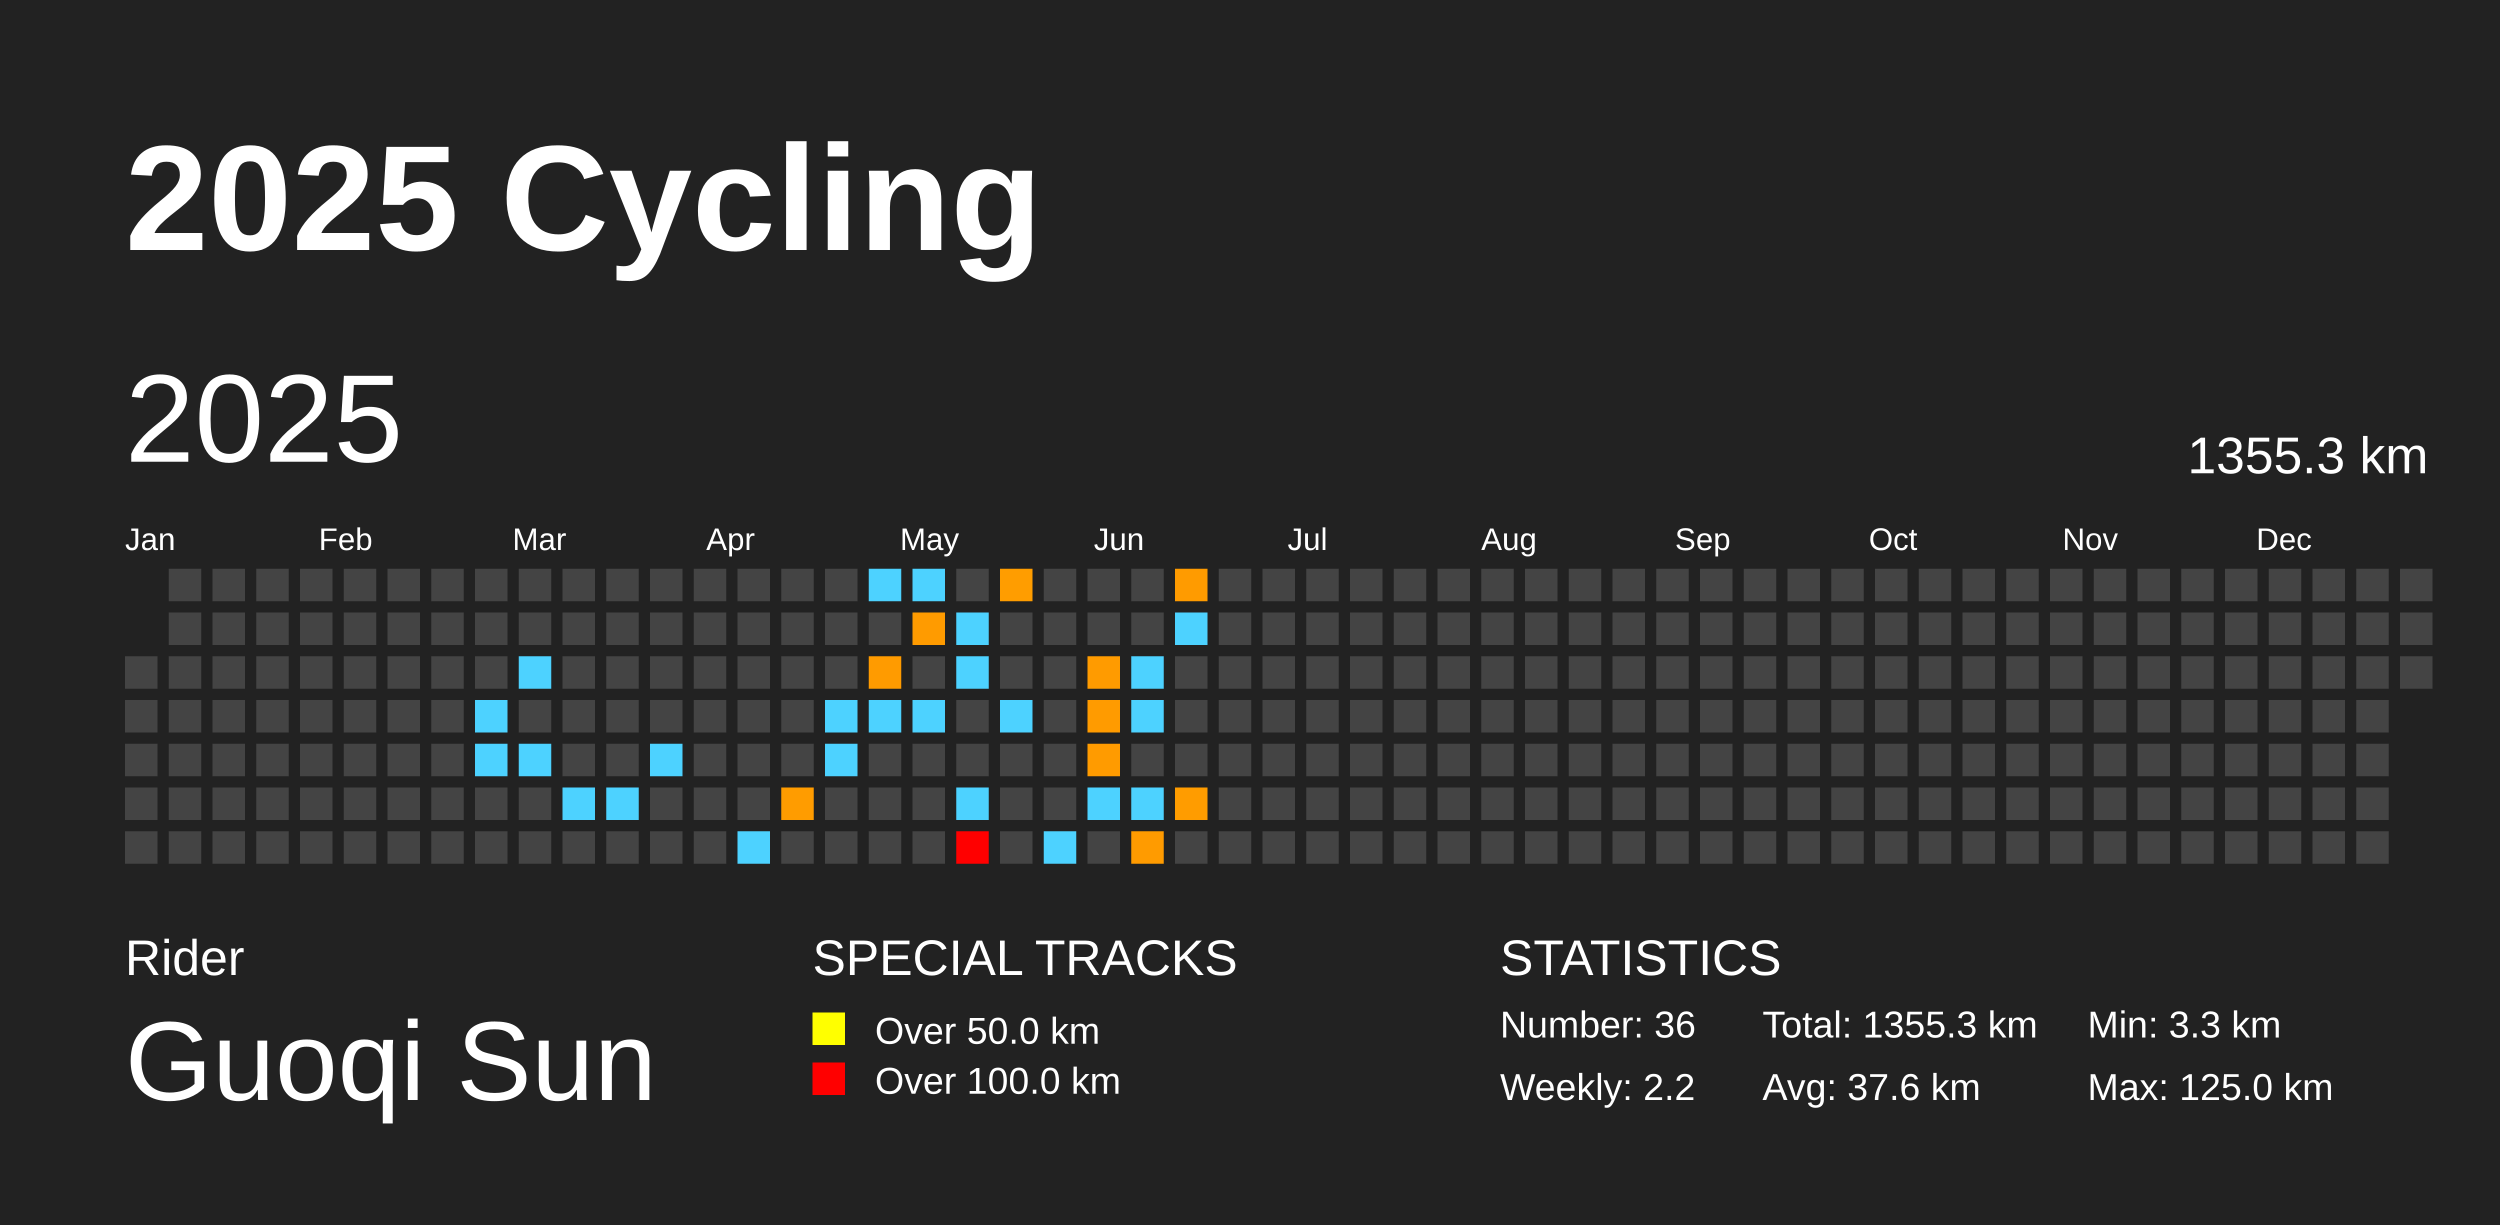
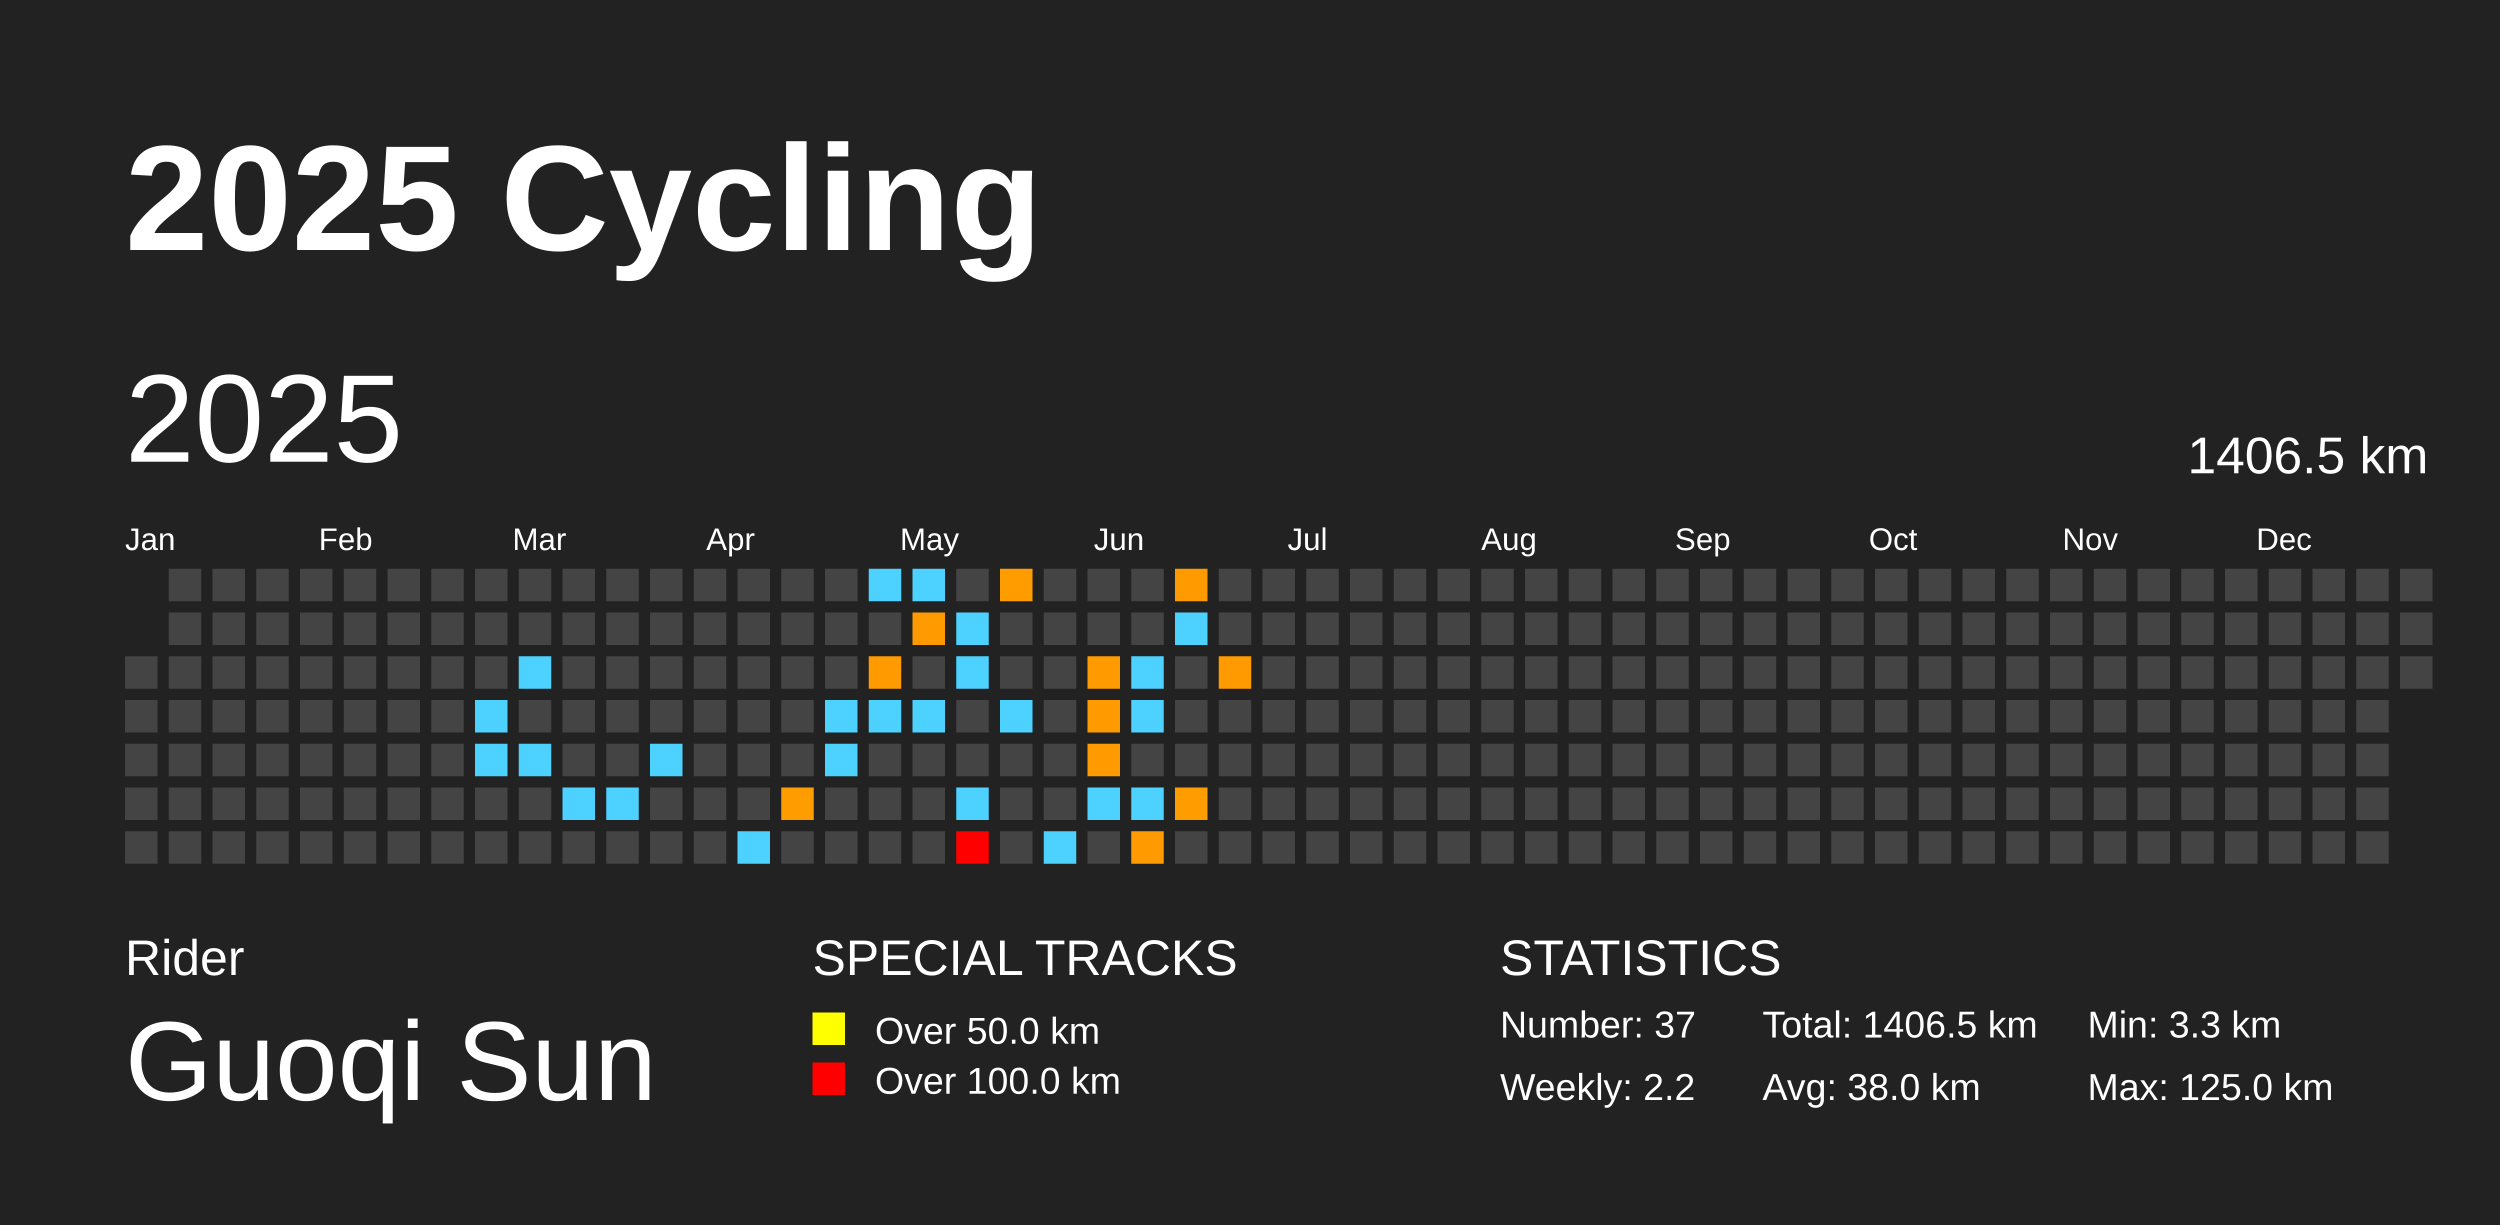
<svg xmlns="http://www.w3.org/2000/svg" baseProfile="full" height="98mm" version="1.1" viewBox="0,0,200,98" width="200mm">
  <defs />
  <rect fill="#222222" height="98" width="200" x="0" y="0" />
  <text fill="#FFFFFF" style="font-size:12px; font-family:Arial; font-weight:bold;" x="10" y="20">2025 Cycling</text>
  <text fill="#FFFFFF" style="font-size:4px; font-family:Arial" x="10" y="78">Rider</text>
  <text fill="#FFFFFF" style="font-size:9px; font-family:Arial" x="10" y="88">Guoqi Sun</text>
  <text fill="#FFFFFF" style="font-size:4px; font-family:Arial" x="65" y="78">SPECIAL TRACKS</text>
  <rect fill="yellow" height="2.6" width="2.6" x="65" y="81" />
  <text fill="#FFFFFF" style="font-size:3px; font-family:Arial" x="70" y="83.5">Over 50.0 km</text>
  <rect fill="red" height="2.6" width="2.6" x="65" y="85" />
  <text fill="#FFFFFF" style="font-size:3px; font-family:Arial" x="70" y="87.5">Over 100.0 km</text>
  <text fill="#FFFFFF" style="font-size:4px; font-family:Arial" x="120" y="78">STATISTICS</text>
-   <text fill="#FFFFFF" style="font-size:3px; font-family:Arial" x="120" y="83">Number: 36</text>
+   <text fill="#FFFFFF" style="font-size:3px; font-family:Arial" x="120" y="83">Number: 37</text>
  <text fill="#FFFFFF" style="font-size:3px; font-family:Arial" x="120" y="88">Weekly: 2.2</text>
-   <text fill="#FFFFFF" style="font-size:3px; font-family:Arial" x="141" y="83">Total: 1355.3 km</text>
-   <text fill="#FFFFFF" style="font-size:3px; font-family:Arial" x="141" y="88">Avg: 37.6 km</text>
+   <text fill="#FFFFFF" style="font-size:3px; font-family:Arial" x="141" y="83">Total: 1406.5 km</text>
+   <text fill="#FFFFFF" style="font-size:3px; font-family:Arial" x="141" y="88">Avg: 38.0 km</text>
  <text fill="#FFFFFF" style="font-size:3px; font-family:Arial" x="167" y="83">Min: 3.3 km</text>
  <text fill="#FFFFFF" style="font-size:3px; font-family:Arial" x="167" y="88">Max: 125.0 km</text>
  <text dominant-baseline="hanging" fill="#FFFFFF" style="font-size:10.0px; font-family:Arial;" x="10" y="30">2025</text>
-   <text dominant-baseline="hanging" fill="#FFFFFF" style="font-size:4.125px; font-family:Arial;" x="175" y="35">1355.3 km</text>
+   <text dominant-baseline="hanging" fill="#FFFFFF" style="font-size:4.125px; font-family:Arial;" x="175" y="35">1406.5 km</text>
  <text fill="#FFFFFF" style="font-size:2.5px; font-family:Arial" x="10.0" y="44">Jan</text>
  <text fill="#FFFFFF" style="font-size:2.5px; font-family:Arial" x="25.5" y="44">Feb</text>
  <text fill="#FFFFFF" style="font-size:2.5px; font-family:Arial" x="41.0" y="44">Mar</text>
  <text fill="#FFFFFF" style="font-size:2.5px; font-family:Arial" x="56.5" y="44">Apr</text>
  <text fill="#FFFFFF" style="font-size:2.5px; font-family:Arial" x="72.0" y="44">May</text>
  <text fill="#FFFFFF" style="font-size:2.5px; font-family:Arial" x="87.5" y="44">Jun</text>
  <text fill="#FFFFFF" style="font-size:2.5px; font-family:Arial" x="103.0" y="44">Jul</text>
  <text fill="#FFFFFF" style="font-size:2.5px; font-family:Arial" x="118.5" y="44">Aug</text>
  <text fill="#FFFFFF" style="font-size:2.5px; font-family:Arial" x="134.0" y="44">Sep</text>
  <text fill="#FFFFFF" style="font-size:2.5px; font-family:Arial" x="149.5" y="44">Oct</text>
  <text fill="#FFFFFF" style="font-size:2.5px; font-family:Arial" x="165.0" y="44">Nov</text>
  <text fill="#FFFFFF" style="font-size:2.5px; font-family:Arial" x="180.5" y="44">Dec</text>
  <rect fill="#444444" height="2.6" width="2.6" x="10.0" y="52.5" />
  <rect fill="#444444" height="2.6" width="2.6" x="10.0" y="56.0" />
  <rect fill="#444444" height="2.6" width="2.6" x="10.0" y="59.5" />
  <rect fill="#444444" height="2.6" width="2.6" x="10.0" y="63.0" />
  <rect fill="#444444" height="2.6" width="2.6" x="10.0" y="66.5" />
  <rect fill="#444444" height="2.6" width="2.6" x="13.5" y="45.5" />
  <rect fill="#444444" height="2.6" width="2.6" x="13.5" y="49.0" />
  <rect fill="#444444" height="2.6" width="2.6" x="13.5" y="52.5" />
  <rect fill="#444444" height="2.6" width="2.6" x="13.5" y="56.0" />
  <rect fill="#444444" height="2.6" width="2.6" x="13.5" y="59.5" />
  <rect fill="#444444" height="2.6" width="2.6" x="13.5" y="63.0" />
  <rect fill="#444444" height="2.6" width="2.6" x="13.5" y="66.5" />
  <rect fill="#444444" height="2.6" width="2.6" x="17.0" y="45.5" />
  <rect fill="#444444" height="2.6" width="2.6" x="17.0" y="49.0" />
  <rect fill="#444444" height="2.6" width="2.6" x="17.0" y="52.5" />
  <rect fill="#444444" height="2.6" width="2.6" x="17.0" y="56.0" />
  <rect fill="#444444" height="2.6" width="2.6" x="17.0" y="59.5" />
  <rect fill="#444444" height="2.6" width="2.6" x="17.0" y="63.0" />
  <rect fill="#444444" height="2.6" width="2.6" x="17.0" y="66.5" />
  <rect fill="#444444" height="2.6" width="2.6" x="20.5" y="45.5" />
  <rect fill="#444444" height="2.6" width="2.6" x="20.5" y="49.0" />
  <rect fill="#444444" height="2.6" width="2.6" x="20.5" y="52.5" />
  <rect fill="#444444" height="2.6" width="2.6" x="20.5" y="56.0" />
  <rect fill="#444444" height="2.6" width="2.6" x="20.5" y="59.5" />
  <rect fill="#444444" height="2.6" width="2.6" x="20.5" y="63.0" />
  <rect fill="#444444" height="2.6" width="2.6" x="20.5" y="66.5" />
  <rect fill="#444444" height="2.6" width="2.6" x="24.0" y="45.5" />
  <rect fill="#444444" height="2.6" width="2.6" x="24.0" y="49.0" />
  <rect fill="#444444" height="2.6" width="2.6" x="24.0" y="52.5" />
  <rect fill="#444444" height="2.6" width="2.6" x="24.0" y="56.0" />
  <rect fill="#444444" height="2.6" width="2.6" x="24.0" y="59.5" />
  <rect fill="#444444" height="2.6" width="2.6" x="24.0" y="63.0" />
  <rect fill="#444444" height="2.6" width="2.6" x="24.0" y="66.5" />
  <rect fill="#444444" height="2.6" width="2.6" x="27.5" y="45.5" />
  <rect fill="#444444" height="2.6" width="2.6" x="27.5" y="49.0" />
  <rect fill="#444444" height="2.6" width="2.6" x="27.5" y="52.5" />
  <rect fill="#444444" height="2.6" width="2.6" x="27.5" y="56.0" />
  <rect fill="#444444" height="2.6" width="2.6" x="27.5" y="59.5" />
  <rect fill="#444444" height="2.6" width="2.6" x="27.5" y="63.0" />
  <rect fill="#444444" height="2.6" width="2.6" x="27.5" y="66.5" />
  <rect fill="#444444" height="2.6" width="2.6" x="31.0" y="45.5" />
  <rect fill="#444444" height="2.6" width="2.6" x="31.0" y="49.0" />
  <rect fill="#444444" height="2.6" width="2.6" x="31.0" y="52.5" />
  <rect fill="#444444" height="2.6" width="2.6" x="31.0" y="56.0" />
  <rect fill="#444444" height="2.6" width="2.6" x="31.0" y="59.5" />
  <rect fill="#444444" height="2.6" width="2.6" x="31.0" y="63.0" />
  <rect fill="#444444" height="2.6" width="2.6" x="31.0" y="66.5" />
  <rect fill="#444444" height="2.6" width="2.6" x="34.5" y="45.5" />
  <rect fill="#444444" height="2.6" width="2.6" x="34.5" y="49.0" />
  <rect fill="#444444" height="2.6" width="2.6" x="34.5" y="52.5" />
  <rect fill="#444444" height="2.6" width="2.6" x="34.5" y="56.0" />
  <rect fill="#444444" height="2.6" width="2.6" x="34.5" y="59.5" />
  <rect fill="#444444" height="2.6" width="2.6" x="34.5" y="63.0" />
  <rect fill="#444444" height="2.6" width="2.6" x="34.5" y="66.5" />
  <rect fill="#444444" height="2.6" width="2.6" x="38.0" y="45.5" />
  <rect fill="#444444" height="2.6" width="2.6" x="38.0" y="49.0" />
  <rect fill="#444444" height="2.6" width="2.6" x="38.0" y="52.5" />
  <rect fill="#4dd2ff" height="2.6" width="2.6" x="38.0" y="56.0" />
  <rect fill="#4dd2ff" height="2.6" width="2.6" x="38.0" y="59.5" />
  <rect fill="#444444" height="2.6" width="2.6" x="38.0" y="63.0" />
  <rect fill="#444444" height="2.6" width="2.6" x="38.0" y="66.5" />
  <rect fill="#444444" height="2.6" width="2.6" x="41.5" y="45.5" />
  <rect fill="#444444" height="2.6" width="2.6" x="41.5" y="49.0" />
  <rect fill="#4dd2ff" height="2.6" width="2.6" x="41.5" y="52.5" />
  <rect fill="#444444" height="2.6" width="2.6" x="41.5" y="56.0" />
  <rect fill="#4dd2ff" height="2.6" width="2.6" x="41.5" y="59.5" />
  <rect fill="#444444" height="2.6" width="2.6" x="41.5" y="63.0" />
  <rect fill="#444444" height="2.6" width="2.6" x="41.5" y="66.5" />
  <rect fill="#444444" height="2.6" width="2.6" x="45.0" y="45.5" />
  <rect fill="#444444" height="2.6" width="2.6" x="45.0" y="49.0" />
  <rect fill="#444444" height="2.6" width="2.6" x="45.0" y="52.5" />
  <rect fill="#444444" height="2.6" width="2.6" x="45.0" y="56.0" />
  <rect fill="#444444" height="2.6" width="2.6" x="45.0" y="59.5" />
  <rect fill="#4dd2ff" height="2.6" width="2.6" x="45.0" y="63.0" />
  <rect fill="#444444" height="2.6" width="2.6" x="45.0" y="66.5" />
  <rect fill="#444444" height="2.6" width="2.6" x="48.5" y="45.5" />
  <rect fill="#444444" height="2.6" width="2.6" x="48.5" y="49.0" />
  <rect fill="#444444" height="2.6" width="2.6" x="48.5" y="52.5" />
  <rect fill="#444444" height="2.6" width="2.6" x="48.5" y="56.0" />
  <rect fill="#444444" height="2.6" width="2.6" x="48.5" y="59.5" />
  <rect fill="#4dd2ff" height="2.6" width="2.6" x="48.5" y="63.0" />
  <rect fill="#444444" height="2.6" width="2.6" x="48.5" y="66.5" />
  <rect fill="#444444" height="2.6" width="2.6" x="52.0" y="45.5" />
  <rect fill="#444444" height="2.6" width="2.6" x="52.0" y="49.0" />
  <rect fill="#444444" height="2.6" width="2.6" x="52.0" y="52.5" />
  <rect fill="#444444" height="2.6" width="2.6" x="52.0" y="56.0" />
  <rect fill="#4dd2ff" height="2.6" width="2.6" x="52.0" y="59.5" />
  <rect fill="#444444" height="2.6" width="2.6" x="52.0" y="63.0" />
  <rect fill="#444444" height="2.6" width="2.6" x="52.0" y="66.5" />
  <rect fill="#444444" height="2.6" width="2.6" x="55.5" y="45.5" />
  <rect fill="#444444" height="2.6" width="2.6" x="55.5" y="49.0" />
  <rect fill="#444444" height="2.6" width="2.6" x="55.5" y="52.5" />
  <rect fill="#444444" height="2.6" width="2.6" x="55.5" y="56.0" />
  <rect fill="#444444" height="2.6" width="2.6" x="55.5" y="59.5" />
  <rect fill="#444444" height="2.6" width="2.6" x="55.5" y="63.0" />
  <rect fill="#444444" height="2.6" width="2.6" x="55.5" y="66.5" />
  <rect fill="#444444" height="2.6" width="2.6" x="59.0" y="45.5" />
  <rect fill="#444444" height="2.6" width="2.6" x="59.0" y="49.0" />
  <rect fill="#444444" height="2.6" width="2.6" x="59.0" y="52.5" />
  <rect fill="#444444" height="2.6" width="2.6" x="59.0" y="56.0" />
  <rect fill="#444444" height="2.6" width="2.6" x="59.0" y="59.5" />
  <rect fill="#444444" height="2.6" width="2.6" x="59.0" y="63.0" />
  <rect fill="#4dd2ff" height="2.6" width="2.6" x="59.0" y="66.5" />
  <rect fill="#444444" height="2.6" width="2.6" x="62.5" y="45.5" />
  <rect fill="#444444" height="2.6" width="2.6" x="62.5" y="49.0" />
  <rect fill="#444444" height="2.6" width="2.6" x="62.5" y="52.5" />
  <rect fill="#444444" height="2.6" width="2.6" x="62.5" y="56.0" />
  <rect fill="#444444" height="2.6" width="2.6" x="62.5" y="59.5" />
  <rect fill="#ff9c00" height="2.6" width="2.6" x="62.5" y="63.0" />
  <rect fill="#444444" height="2.6" width="2.6" x="62.5" y="66.5" />
  <rect fill="#444444" height="2.6" width="2.6" x="66.0" y="45.5" />
  <rect fill="#444444" height="2.6" width="2.6" x="66.0" y="49.0" />
  <rect fill="#444444" height="2.6" width="2.6" x="66.0" y="52.5" />
  <rect fill="#4dd2ff" height="2.6" width="2.6" x="66.0" y="56.0" />
  <rect fill="#4dd2ff" height="2.6" width="2.6" x="66.0" y="59.5" />
  <rect fill="#444444" height="2.6" width="2.6" x="66.0" y="63.0" />
  <rect fill="#444444" height="2.6" width="2.6" x="66.0" y="66.5" />
  <rect fill="#4dd2ff" height="2.6" width="2.6" x="69.5" y="45.5" />
  <rect fill="#444444" height="2.6" width="2.6" x="69.5" y="49.0" />
  <rect fill="#ff9b00" height="2.6" width="2.6" x="69.5" y="52.5" />
  <rect fill="#4dd2ff" height="2.6" width="2.6" x="69.5" y="56.0" />
  <rect fill="#444444" height="2.6" width="2.6" x="69.5" y="59.5" />
  <rect fill="#444444" height="2.6" width="2.6" x="69.5" y="63.0" />
  <rect fill="#444444" height="2.6" width="2.6" x="69.5" y="66.5" />
  <rect fill="#4dd2ff" height="2.6" width="2.6" x="73.0" y="45.5" />
  <rect fill="#ff9b00" height="2.6" width="2.6" x="73.0" y="49.0" />
  <rect fill="#444444" height="2.6" width="2.6" x="73.0" y="52.5" />
  <rect fill="#4dd2ff" height="2.6" width="2.6" x="73.0" y="56.0" />
  <rect fill="#444444" height="2.6" width="2.6" x="73.0" y="59.5" />
  <rect fill="#444444" height="2.6" width="2.6" x="73.0" y="63.0" />
  <rect fill="#444444" height="2.6" width="2.6" x="73.0" y="66.5" />
  <rect fill="#444444" height="2.6" width="2.6" x="76.5" y="45.5" />
  <rect fill="#4dd2ff" height="2.6" width="2.6" x="76.5" y="49.0" />
  <rect fill="#4dd2ff" height="2.6" width="2.6" x="76.5" y="52.5" />
  <rect fill="#444444" height="2.6" width="2.6" x="76.5" y="56.0" />
  <rect fill="#444444" height="2.6" width="2.6" x="76.5" y="59.5" />
  <rect fill="#4dd2ff" height="2.6" width="2.6" x="76.5" y="63.0" />
  <rect fill="red" height="2.6" width="2.6" x="76.5" y="66.5" />
  <rect fill="#ff9d00" height="2.6" width="2.6" x="80.0" y="45.5" />
  <rect fill="#444444" height="2.6" width="2.6" x="80.0" y="49.0" />
  <rect fill="#444444" height="2.6" width="2.6" x="80.0" y="52.5" />
  <rect fill="#4dd2ff" height="2.6" width="2.6" x="80.0" y="56.0" />
  <rect fill="#444444" height="2.6" width="2.6" x="80.0" y="59.5" />
  <rect fill="#444444" height="2.6" width="2.6" x="80.0" y="63.0" />
  <rect fill="#444444" height="2.6" width="2.6" x="80.0" y="66.5" />
  <rect fill="#444444" height="2.6" width="2.6" x="83.5" y="45.5" />
  <rect fill="#444444" height="2.6" width="2.6" x="83.5" y="49.0" />
  <rect fill="#444444" height="2.6" width="2.6" x="83.5" y="52.5" />
  <rect fill="#444444" height="2.6" width="2.6" x="83.5" y="56.0" />
  <rect fill="#444444" height="2.6" width="2.6" x="83.5" y="59.5" />
  <rect fill="#444444" height="2.6" width="2.6" x="83.5" y="63.0" />
  <rect fill="#4dd2ff" height="2.6" width="2.6" x="83.5" y="66.5" />
  <rect fill="#444444" height="2.6" width="2.6" x="87.0" y="45.5" />
  <rect fill="#444444" height="2.6" width="2.6" x="87.0" y="49.0" />
  <rect fill="#ff9b00" height="2.6" width="2.6" x="87.0" y="52.5" />
  <rect fill="#ff9b00" height="2.6" width="2.6" x="87.0" y="56.0" />
  <rect fill="#ff9b00" height="2.6" width="2.6" x="87.0" y="59.5" />
  <rect fill="#4dd2ff" height="2.6" width="2.6" x="87.0" y="63.0" />
  <rect fill="#444444" height="2.6" width="2.6" x="87.0" y="66.5" />
  <rect fill="#444444" height="2.6" width="2.6" x="90.5" y="45.5" />
  <rect fill="#444444" height="2.6" width="2.6" x="90.5" y="49.0" />
  <rect fill="#4dd2ff" height="2.6" width="2.6" x="90.5" y="52.5" />
  <rect fill="#4dd2ff" height="2.6" width="2.6" x="90.5" y="56.0" />
  <rect fill="#444444" height="2.6" width="2.6" x="90.5" y="59.5" />
  <rect fill="#4dd2ff" height="2.6" width="2.6" x="90.5" y="63.0" />
  <rect fill="#ff9b00" height="2.6" width="2.6" x="90.5" y="66.5" />
  <rect fill="#ff9b00" height="2.6" width="2.6" x="94.0" y="45.5" />
  <rect fill="#4dd2ff" height="2.6" width="2.6" x="94.0" y="49.0" />
  <rect fill="#444444" height="2.6" width="2.6" x="94.0" y="52.5" />
  <rect fill="#444444" height="2.6" width="2.6" x="94.0" y="56.0" />
  <rect fill="#444444" height="2.6" width="2.6" x="94.0" y="59.5" />
  <rect fill="#ff9c00" height="2.6" width="2.6" x="94.0" y="63.0" />
  <rect fill="#444444" height="2.6" width="2.6" x="94.0" y="66.5" />
  <rect fill="#444444" height="2.6" width="2.6" x="97.5" y="45.5" />
  <rect fill="#444444" height="2.6" width="2.6" x="97.5" y="49.0" />
-   <rect fill="#444444" height="2.6" width="2.6" x="97.5" y="52.5" />
+   <rect fill="#ff9b00" height="2.6" width="2.6" x="97.5" y="52.5" />
  <rect fill="#444444" height="2.6" width="2.6" x="97.5" y="56.0" />
  <rect fill="#444444" height="2.6" width="2.6" x="97.5" y="59.5" />
  <rect fill="#444444" height="2.6" width="2.6" x="97.5" y="63.0" />
  <rect fill="#444444" height="2.6" width="2.6" x="97.5" y="66.5" />
  <rect fill="#444444" height="2.6" width="2.6" x="101.0" y="45.5" />
  <rect fill="#444444" height="2.6" width="2.6" x="101.0" y="49.0" />
  <rect fill="#444444" height="2.6" width="2.6" x="101.0" y="52.5" />
  <rect fill="#444444" height="2.6" width="2.6" x="101.0" y="56.0" />
  <rect fill="#444444" height="2.6" width="2.6" x="101.0" y="59.5" />
  <rect fill="#444444" height="2.6" width="2.6" x="101.0" y="63.0" />
  <rect fill="#444444" height="2.6" width="2.6" x="101.0" y="66.5" />
  <rect fill="#444444" height="2.6" width="2.6" x="104.5" y="45.5" />
  <rect fill="#444444" height="2.6" width="2.6" x="104.5" y="49.0" />
  <rect fill="#444444" height="2.6" width="2.6" x="104.5" y="52.5" />
  <rect fill="#444444" height="2.6" width="2.6" x="104.5" y="56.0" />
  <rect fill="#444444" height="2.6" width="2.6" x="104.5" y="59.5" />
  <rect fill="#444444" height="2.6" width="2.6" x="104.5" y="63.0" />
  <rect fill="#444444" height="2.6" width="2.6" x="104.5" y="66.5" />
  <rect fill="#444444" height="2.6" width="2.6" x="108.0" y="45.5" />
  <rect fill="#444444" height="2.6" width="2.6" x="108.0" y="49.0" />
  <rect fill="#444444" height="2.6" width="2.6" x="108.0" y="52.5" />
  <rect fill="#444444" height="2.6" width="2.6" x="108.0" y="56.0" />
  <rect fill="#444444" height="2.6" width="2.6" x="108.0" y="59.5" />
  <rect fill="#444444" height="2.6" width="2.6" x="108.0" y="63.0" />
  <rect fill="#444444" height="2.6" width="2.6" x="108.0" y="66.5" />
  <rect fill="#444444" height="2.6" width="2.6" x="111.5" y="45.5" />
  <rect fill="#444444" height="2.6" width="2.6" x="111.5" y="49.0" />
  <rect fill="#444444" height="2.6" width="2.6" x="111.5" y="52.5" />
  <rect fill="#444444" height="2.6" width="2.6" x="111.5" y="56.0" />
  <rect fill="#444444" height="2.6" width="2.6" x="111.5" y="59.5" />
  <rect fill="#444444" height="2.6" width="2.6" x="111.5" y="63.0" />
  <rect fill="#444444" height="2.6" width="2.6" x="111.5" y="66.5" />
  <rect fill="#444444" height="2.6" width="2.6" x="115.0" y="45.5" />
  <rect fill="#444444" height="2.6" width="2.6" x="115.0" y="49.0" />
  <rect fill="#444444" height="2.6" width="2.6" x="115.0" y="52.5" />
  <rect fill="#444444" height="2.6" width="2.6" x="115.0" y="56.0" />
  <rect fill="#444444" height="2.6" width="2.6" x="115.0" y="59.5" />
  <rect fill="#444444" height="2.6" width="2.6" x="115.0" y="63.0" />
  <rect fill="#444444" height="2.6" width="2.6" x="115.0" y="66.5" />
  <rect fill="#444444" height="2.6" width="2.6" x="118.5" y="45.5" />
  <rect fill="#444444" height="2.6" width="2.6" x="118.5" y="49.0" />
  <rect fill="#444444" height="2.6" width="2.6" x="118.5" y="52.5" />
  <rect fill="#444444" height="2.6" width="2.6" x="118.5" y="56.0" />
  <rect fill="#444444" height="2.6" width="2.6" x="118.5" y="59.5" />
  <rect fill="#444444" height="2.6" width="2.6" x="118.5" y="63.0" />
  <rect fill="#444444" height="2.6" width="2.6" x="118.5" y="66.5" />
  <rect fill="#444444" height="2.6" width="2.6" x="122.0" y="45.5" />
  <rect fill="#444444" height="2.6" width="2.6" x="122.0" y="49.0" />
  <rect fill="#444444" height="2.6" width="2.6" x="122.0" y="52.5" />
  <rect fill="#444444" height="2.6" width="2.6" x="122.0" y="56.0" />
  <rect fill="#444444" height="2.6" width="2.6" x="122.0" y="59.5" />
  <rect fill="#444444" height="2.6" width="2.6" x="122.0" y="63.0" />
  <rect fill="#444444" height="2.6" width="2.6" x="122.0" y="66.5" />
  <rect fill="#444444" height="2.6" width="2.6" x="125.5" y="45.5" />
  <rect fill="#444444" height="2.6" width="2.6" x="125.5" y="49.0" />
  <rect fill="#444444" height="2.6" width="2.6" x="125.5" y="52.5" />
  <rect fill="#444444" height="2.6" width="2.6" x="125.5" y="56.0" />
  <rect fill="#444444" height="2.6" width="2.6" x="125.5" y="59.5" />
  <rect fill="#444444" height="2.6" width="2.6" x="125.5" y="63.0" />
  <rect fill="#444444" height="2.6" width="2.6" x="125.5" y="66.5" />
  <rect fill="#444444" height="2.6" width="2.6" x="129.0" y="45.5" />
  <rect fill="#444444" height="2.6" width="2.6" x="129.0" y="49.0" />
  <rect fill="#444444" height="2.6" width="2.6" x="129.0" y="52.5" />
  <rect fill="#444444" height="2.6" width="2.6" x="129.0" y="56.0" />
  <rect fill="#444444" height="2.6" width="2.6" x="129.0" y="59.5" />
  <rect fill="#444444" height="2.6" width="2.6" x="129.0" y="63.0" />
  <rect fill="#444444" height="2.6" width="2.6" x="129.0" y="66.5" />
  <rect fill="#444444" height="2.6" width="2.6" x="132.5" y="45.5" />
  <rect fill="#444444" height="2.6" width="2.6" x="132.5" y="49.0" />
  <rect fill="#444444" height="2.6" width="2.6" x="132.5" y="52.5" />
  <rect fill="#444444" height="2.6" width="2.6" x="132.5" y="56.0" />
  <rect fill="#444444" height="2.6" width="2.6" x="132.5" y="59.5" />
  <rect fill="#444444" height="2.6" width="2.6" x="132.5" y="63.0" />
  <rect fill="#444444" height="2.6" width="2.6" x="132.5" y="66.5" />
  <rect fill="#444444" height="2.6" width="2.6" x="136.0" y="45.5" />
  <rect fill="#444444" height="2.6" width="2.6" x="136.0" y="49.0" />
  <rect fill="#444444" height="2.6" width="2.6" x="136.0" y="52.5" />
  <rect fill="#444444" height="2.6" width="2.6" x="136.0" y="56.0" />
  <rect fill="#444444" height="2.6" width="2.6" x="136.0" y="59.5" />
  <rect fill="#444444" height="2.6" width="2.6" x="136.0" y="63.0" />
  <rect fill="#444444" height="2.6" width="2.6" x="136.0" y="66.5" />
  <rect fill="#444444" height="2.6" width="2.6" x="139.5" y="45.5" />
  <rect fill="#444444" height="2.6" width="2.6" x="139.5" y="49.0" />
  <rect fill="#444444" height="2.6" width="2.6" x="139.5" y="52.5" />
  <rect fill="#444444" height="2.6" width="2.6" x="139.5" y="56.0" />
  <rect fill="#444444" height="2.6" width="2.6" x="139.5" y="59.5" />
  <rect fill="#444444" height="2.6" width="2.6" x="139.5" y="63.0" />
  <rect fill="#444444" height="2.6" width="2.6" x="139.5" y="66.5" />
  <rect fill="#444444" height="2.6" width="2.6" x="143.0" y="45.5" />
  <rect fill="#444444" height="2.6" width="2.6" x="143.0" y="49.0" />
  <rect fill="#444444" height="2.6" width="2.6" x="143.0" y="52.5" />
  <rect fill="#444444" height="2.6" width="2.6" x="143.0" y="56.0" />
  <rect fill="#444444" height="2.6" width="2.6" x="143.0" y="59.5" />
  <rect fill="#444444" height="2.6" width="2.6" x="143.0" y="63.0" />
  <rect fill="#444444" height="2.6" width="2.6" x="143.0" y="66.5" />
  <rect fill="#444444" height="2.6" width="2.6" x="146.5" y="45.5" />
  <rect fill="#444444" height="2.6" width="2.6" x="146.5" y="49.0" />
  <rect fill="#444444" height="2.6" width="2.6" x="146.5" y="52.5" />
  <rect fill="#444444" height="2.6" width="2.6" x="146.5" y="56.0" />
  <rect fill="#444444" height="2.6" width="2.6" x="146.5" y="59.5" />
  <rect fill="#444444" height="2.6" width="2.6" x="146.5" y="63.0" />
  <rect fill="#444444" height="2.6" width="2.6" x="146.5" y="66.5" />
  <rect fill="#444444" height="2.6" width="2.6" x="150.0" y="45.5" />
  <rect fill="#444444" height="2.6" width="2.6" x="150.0" y="49.0" />
  <rect fill="#444444" height="2.6" width="2.6" x="150.0" y="52.5" />
  <rect fill="#444444" height="2.6" width="2.6" x="150.0" y="56.0" />
  <rect fill="#444444" height="2.6" width="2.6" x="150.0" y="59.5" />
  <rect fill="#444444" height="2.6" width="2.6" x="150.0" y="63.0" />
  <rect fill="#444444" height="2.6" width="2.6" x="150.0" y="66.5" />
  <rect fill="#444444" height="2.6" width="2.6" x="153.5" y="45.5" />
  <rect fill="#444444" height="2.6" width="2.6" x="153.5" y="49.0" />
  <rect fill="#444444" height="2.6" width="2.6" x="153.5" y="52.5" />
  <rect fill="#444444" height="2.6" width="2.6" x="153.5" y="56.0" />
  <rect fill="#444444" height="2.6" width="2.6" x="153.5" y="59.5" />
  <rect fill="#444444" height="2.6" width="2.6" x="153.5" y="63.0" />
  <rect fill="#444444" height="2.6" width="2.6" x="153.5" y="66.5" />
  <rect fill="#444444" height="2.6" width="2.6" x="157.0" y="45.5" />
  <rect fill="#444444" height="2.6" width="2.6" x="157.0" y="49.0" />
  <rect fill="#444444" height="2.6" width="2.6" x="157.0" y="52.5" />
  <rect fill="#444444" height="2.6" width="2.6" x="157.0" y="56.0" />
  <rect fill="#444444" height="2.6" width="2.6" x="157.0" y="59.5" />
  <rect fill="#444444" height="2.6" width="2.6" x="157.0" y="63.0" />
  <rect fill="#444444" height="2.6" width="2.6" x="157.0" y="66.5" />
  <rect fill="#444444" height="2.6" width="2.6" x="160.5" y="45.5" />
  <rect fill="#444444" height="2.6" width="2.6" x="160.5" y="49.0" />
  <rect fill="#444444" height="2.6" width="2.6" x="160.5" y="52.5" />
  <rect fill="#444444" height="2.6" width="2.6" x="160.5" y="56.0" />
  <rect fill="#444444" height="2.6" width="2.6" x="160.5" y="59.5" />
  <rect fill="#444444" height="2.6" width="2.6" x="160.5" y="63.0" />
  <rect fill="#444444" height="2.6" width="2.6" x="160.5" y="66.5" />
  <rect fill="#444444" height="2.6" width="2.6" x="164.0" y="45.5" />
  <rect fill="#444444" height="2.6" width="2.6" x="164.0" y="49.0" />
  <rect fill="#444444" height="2.6" width="2.6" x="164.0" y="52.5" />
  <rect fill="#444444" height="2.6" width="2.6" x="164.0" y="56.0" />
  <rect fill="#444444" height="2.6" width="2.6" x="164.0" y="59.5" />
  <rect fill="#444444" height="2.6" width="2.6" x="164.0" y="63.0" />
  <rect fill="#444444" height="2.6" width="2.6" x="164.0" y="66.5" />
  <rect fill="#444444" height="2.6" width="2.6" x="167.5" y="45.5" />
  <rect fill="#444444" height="2.6" width="2.6" x="167.5" y="49.0" />
  <rect fill="#444444" height="2.6" width="2.6" x="167.5" y="52.5" />
  <rect fill="#444444" height="2.6" width="2.6" x="167.5" y="56.0" />
  <rect fill="#444444" height="2.6" width="2.6" x="167.5" y="59.5" />
  <rect fill="#444444" height="2.6" width="2.6" x="167.5" y="63.0" />
  <rect fill="#444444" height="2.6" width="2.6" x="167.5" y="66.5" />
  <rect fill="#444444" height="2.6" width="2.6" x="171.0" y="45.5" />
  <rect fill="#444444" height="2.6" width="2.6" x="171.0" y="49.0" />
  <rect fill="#444444" height="2.6" width="2.6" x="171.0" y="52.5" />
  <rect fill="#444444" height="2.6" width="2.6" x="171.0" y="56.0" />
  <rect fill="#444444" height="2.6" width="2.6" x="171.0" y="59.5" />
  <rect fill="#444444" height="2.6" width="2.6" x="171.0" y="63.0" />
  <rect fill="#444444" height="2.6" width="2.6" x="171.0" y="66.5" />
  <rect fill="#444444" height="2.6" width="2.6" x="174.5" y="45.5" />
  <rect fill="#444444" height="2.6" width="2.6" x="174.5" y="49.0" />
  <rect fill="#444444" height="2.6" width="2.6" x="174.5" y="52.5" />
  <rect fill="#444444" height="2.6" width="2.6" x="174.5" y="56.0" />
  <rect fill="#444444" height="2.6" width="2.6" x="174.5" y="59.5" />
  <rect fill="#444444" height="2.6" width="2.6" x="174.5" y="63.0" />
  <rect fill="#444444" height="2.6" width="2.6" x="174.5" y="66.5" />
  <rect fill="#444444" height="2.6" width="2.6" x="178.0" y="45.5" />
  <rect fill="#444444" height="2.6" width="2.6" x="178.0" y="49.0" />
  <rect fill="#444444" height="2.6" width="2.6" x="178.0" y="52.5" />
  <rect fill="#444444" height="2.6" width="2.6" x="178.0" y="56.0" />
  <rect fill="#444444" height="2.6" width="2.6" x="178.0" y="59.5" />
  <rect fill="#444444" height="2.6" width="2.6" x="178.0" y="63.0" />
  <rect fill="#444444" height="2.6" width="2.6" x="178.0" y="66.5" />
  <rect fill="#444444" height="2.6" width="2.6" x="181.5" y="45.5" />
  <rect fill="#444444" height="2.6" width="2.6" x="181.5" y="49.0" />
  <rect fill="#444444" height="2.6" width="2.6" x="181.5" y="52.5" />
  <rect fill="#444444" height="2.6" width="2.6" x="181.5" y="56.0" />
  <rect fill="#444444" height="2.6" width="2.6" x="181.5" y="59.5" />
  <rect fill="#444444" height="2.6" width="2.6" x="181.5" y="63.0" />
  <rect fill="#444444" height="2.6" width="2.6" x="181.5" y="66.5" />
  <rect fill="#444444" height="2.6" width="2.6" x="185.0" y="45.5" />
  <rect fill="#444444" height="2.6" width="2.6" x="185.0" y="49.0" />
  <rect fill="#444444" height="2.6" width="2.6" x="185.0" y="52.5" />
  <rect fill="#444444" height="2.6" width="2.6" x="185.0" y="56.0" />
  <rect fill="#444444" height="2.6" width="2.6" x="185.0" y="59.5" />
  <rect fill="#444444" height="2.6" width="2.6" x="185.0" y="63.0" />
  <rect fill="#444444" height="2.6" width="2.6" x="185.0" y="66.5" />
  <rect fill="#444444" height="2.6" width="2.6" x="188.5" y="45.5" />
  <rect fill="#444444" height="2.6" width="2.6" x="188.5" y="49.0" />
  <rect fill="#444444" height="2.6" width="2.6" x="188.5" y="52.5" />
  <rect fill="#444444" height="2.6" width="2.6" x="188.5" y="56.0" />
  <rect fill="#444444" height="2.6" width="2.6" x="188.5" y="59.5" />
  <rect fill="#444444" height="2.6" width="2.6" x="188.5" y="63.0" />
  <rect fill="#444444" height="2.6" width="2.6" x="188.5" y="66.5" />
  <rect fill="#444444" height="2.6" width="2.6" x="192.0" y="45.5" />
  <rect fill="#444444" height="2.6" width="2.6" x="192.0" y="49.0" />
  <rect fill="#444444" height="2.6" width="2.6" x="192.0" y="52.5" />
</svg>
